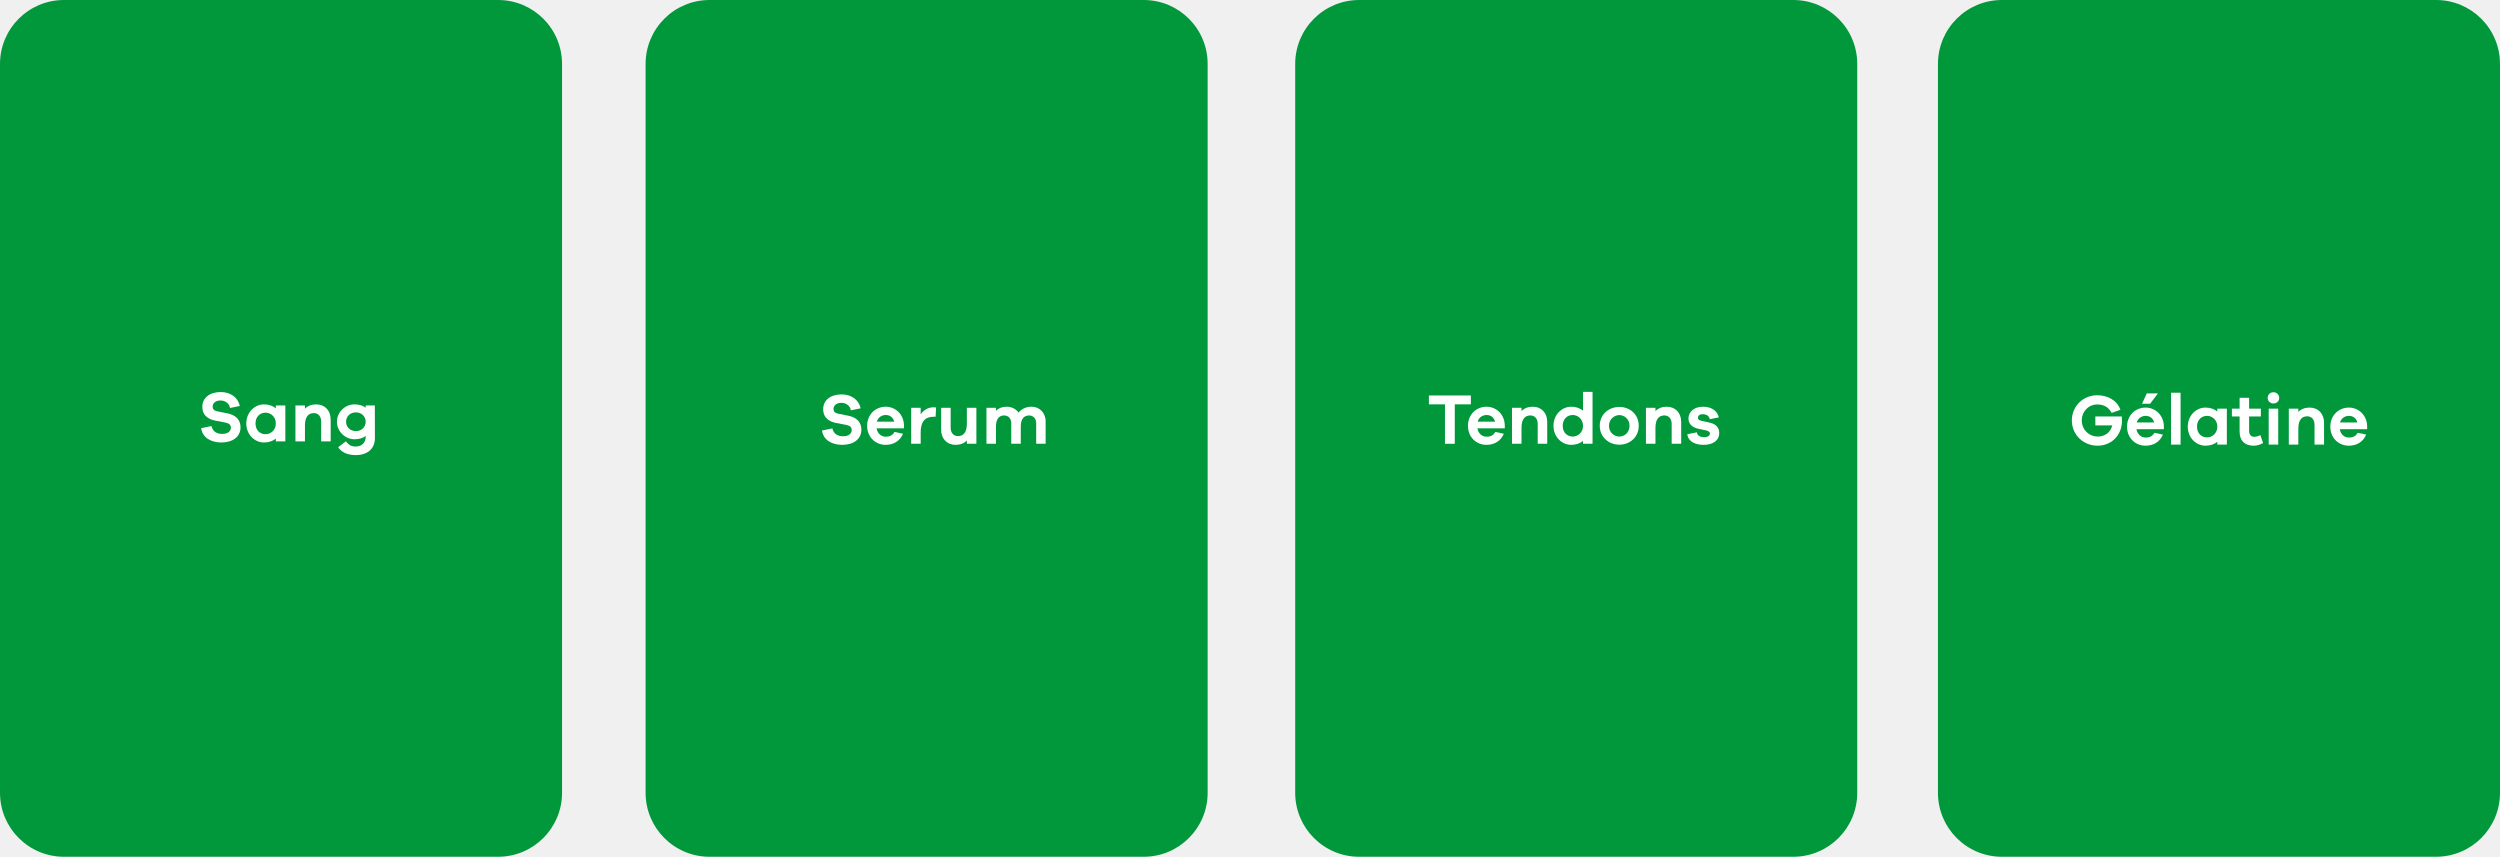
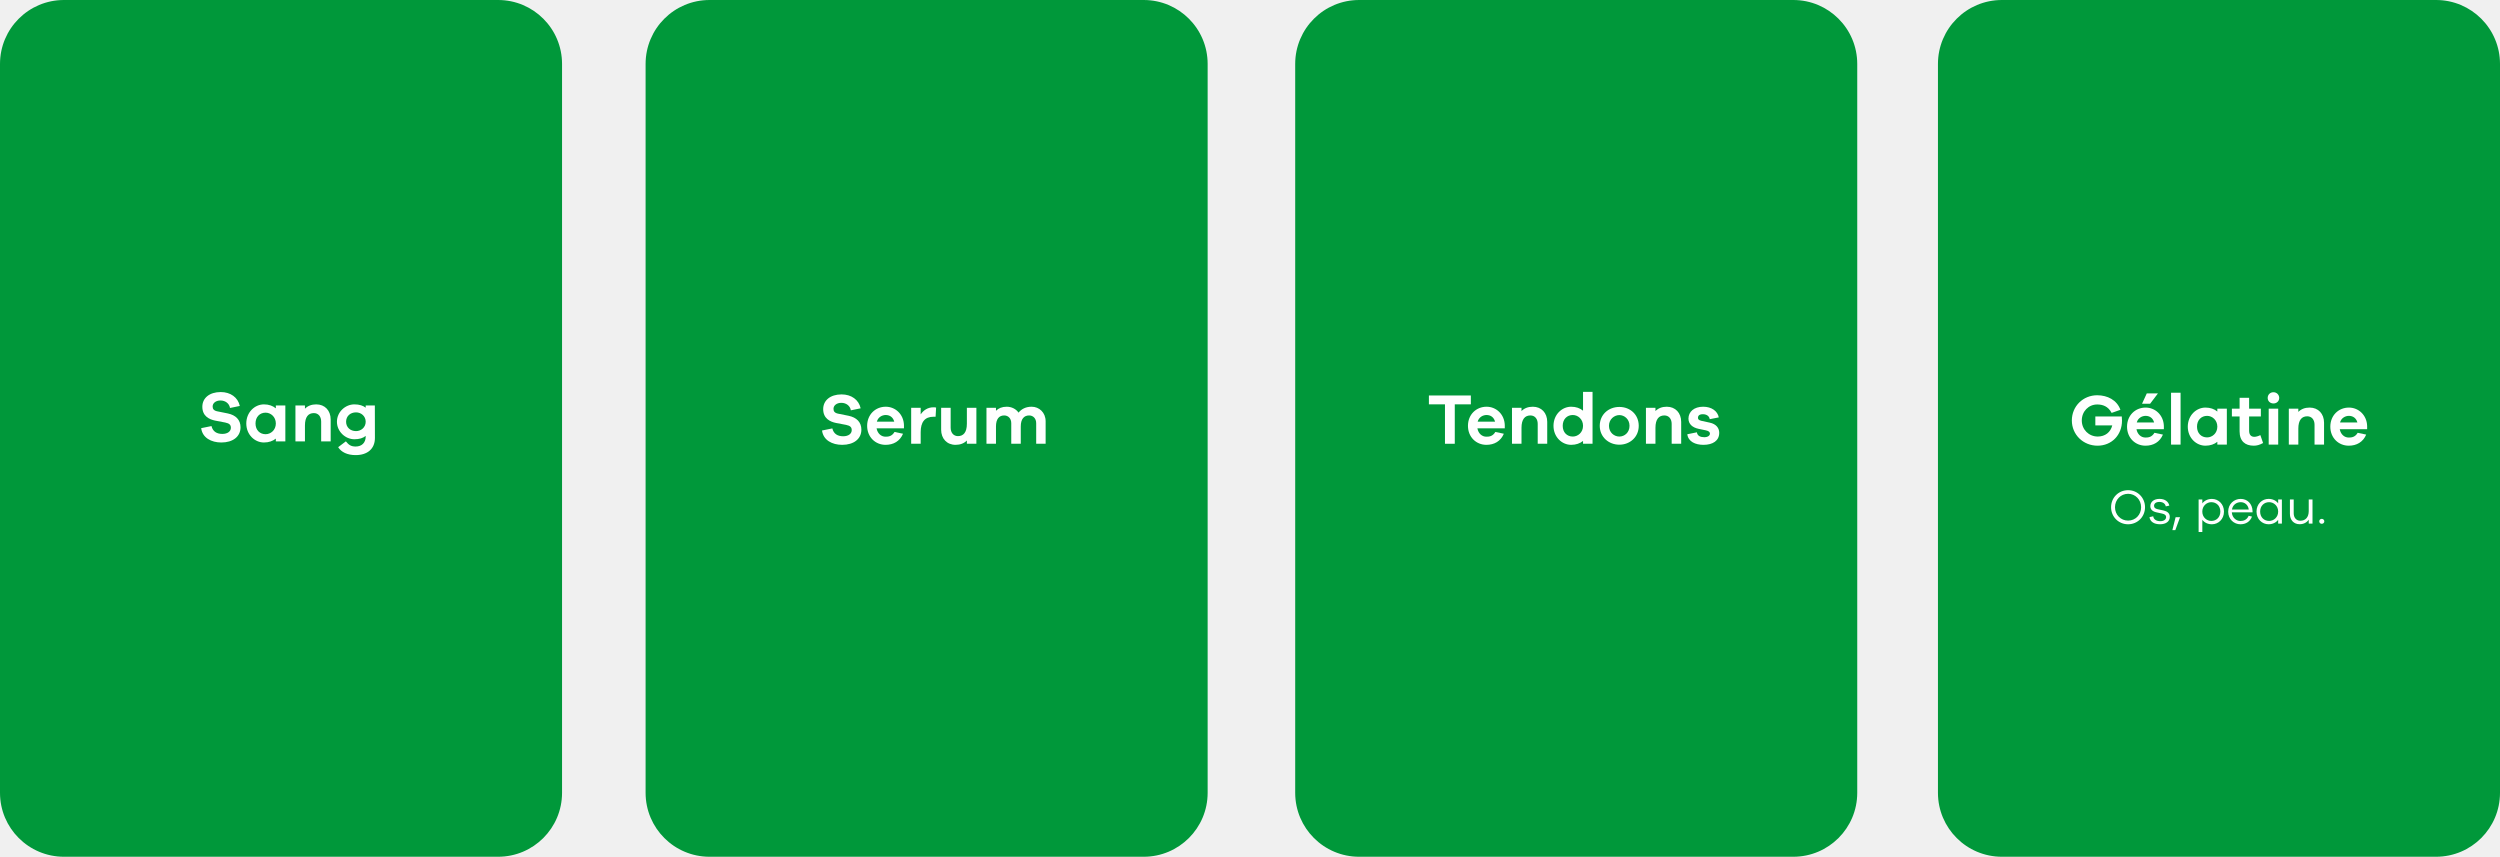
<svg xmlns="http://www.w3.org/2000/svg" id="_Слой_2" data-name="Слой 2" viewBox="0 0 1734.72 594.49">
  <defs>
    <style>
      .cls-1 {
        fill: #00983a;
      }

      .cls-1, .cls-2 {
        stroke-width: 0px;
      }

      .cls-2 {
        fill: #fff;
      }
    </style>
  </defs>
  <g id="Calque_1" data-name="Calque 1">
    <g>
+       <rect class="cls-1" width="390" height="594.49" rx="44.38" ry="44.38" />
+       <rect class="cls-1" x="447.97" width="390" height="594.49" rx="44.38" ry="44.38" />
+       <rect class="cls-1" x="1344.72" width="390" height="594.49" rx="44.38" ry="44.38" />
      <g>
-         <rect class="cls-1" width="390" height="594.49" rx="44.38" ry="44.38" />
-         <rect class="cls-1" x="447.97" width="390" height="594.49" rx="44.38" ry="44.38" />
-         <rect class="cls-1" x="1344.72" width="390" height="594.49" rx="44.38" ry="44.38" />
-         <g>
-           <path class="cls-2" d="M166.4,281.69l-6.8,1.4c-.5-3.15-3.25-5.2-6.6-5.2s-5.45,1.9-5.45,4.15c0,1.7.75,2.9,3.35,3.4l7.2,1.45c5.45,1.15,8.8,4.4,8.8,9.6,0,6.5-5.35,10.55-13.3,10.55-7,0-13.15-3.25-14-9.95l7.15-1.45c.9,3.8,3.7,5.45,7.5,5.45s5.95-1.85,5.95-4.25c0-1.9-.9-3.05-3.9-3.65l-7.1-1.35c-4-.85-8.8-3.05-8.8-9.6,0-6,4.9-10.2,12.75-10.2,6.8,0,11.95,3.7,13.25,9.65Z" />
-           <path class="cls-2" d="M198,306.29h-6.6v-1.95c-2.1,1.7-4.85,2.7-8.25,2.7-6.35,0-12.25-5.35-12.25-13.2s5.9-13.25,12.25-13.25c3.4,0,6.15,1,8.25,2.75v-2h6.6v24.95ZM191.4,293.84c0-4.6-3.55-7.5-7.1-7.5-4,0-7,2.9-7,7.5s3,7.45,7,7.45c3.55,0,7.1-2.85,7.1-7.45Z" />
-           <path class="cls-2" d="M229.45,291.09v15.2h-6.6v-13.8c0-3.5-2-5.85-5.05-5.85-3.75,0-6.2,2.5-6.2,8.6v11.05h-6.6v-24.95h6.6v2.25c1.95-1.95,4.55-3,7.85-3,6,0,10,4.3,10,10.5Z" />
-           <path class="cls-2" d="M260.15,303.89c0,7.65-5.3,11.9-13.35,11.9-5.8,0-10-2.05-12.15-5.5l5.35-4.05c1.95,2.45,3.55,3.6,6.8,3.6,4.2,0,6.95-2.6,6.95-6.95v-.4c-1.85,1.5-4.4,2.3-7.85,2.3-6.25,0-12.1-5.3-12.1-12.15s5.85-12.05,12.1-12.05c3.45,0,6,.85,7.85,2.3v-1.55h6.35l.05,22.55ZM253.75,292.64c0-3.9-3.2-6.5-6.7-6.5-3.95,0-6.9,2.6-6.9,6.5s2.95,6.5,6.9,6.5c3.5,0,6.7-2.6,6.7-6.5Z" />
-         </g>
-         <g>
-           <path class="cls-2" d="M597.2,283.32l-6.8,1.4c-.5-3.15-3.25-5.2-6.6-5.2s-5.45,1.9-5.45,4.15c0,1.7.75,2.9,3.35,3.4l7.2,1.45c5.45,1.15,8.8,4.4,8.8,9.6,0,6.5-5.35,10.55-13.3,10.55-7,0-13.15-3.25-14-9.95l7.15-1.45c.9,3.8,3.7,5.45,7.5,5.45s5.95-1.85,5.95-4.25c0-1.9-.9-3.05-3.9-3.65l-7.1-1.35c-4-.85-8.8-3.05-8.8-9.6,0-6,4.9-10.2,12.75-10.2,6.8,0,11.95,3.7,13.25,9.65Z" />
-           <path class="cls-2" d="M627.25,297.22h-19c.65,3.6,3.2,5.8,6.25,5.8,1.95,0,4.4-.25,6.2-3.3l5.9,1.25c-2.2,5.2-6.65,7.7-12.1,7.7-7.05,0-12.8-5.35-12.8-13.2s5.75-13.25,12.9-13.25c6.65,0,12.4,5.15,12.65,12.75v2.25ZM608.45,292.57h12.05c-.85-3.2-3.25-4.6-5.9-4.6-2.5,0-5.35,1.5-6.15,4.6Z" />
-           <path class="cls-2" d="M649.55,282.82l-.35,6.35h-1.45c-6.1,0-8.9,3.75-8.9,10.7v8.05h-6.6v-24.95h6.6v4.55c2-2.9,4.9-4.9,8.95-4.9.65,0,1.15,0,1.75.2Z" />
-           <path class="cls-2" d="M677.5,307.92h-6.6v-2.25c-1.95,1.95-4.55,3-7.85,3-6,0-10-4.3-10-10.5v-15.2h6.6v13.8c0,3.5,2,5.85,5.05,5.85,3.75,0,6.2-2.5,6.2-8.6v-11.05h6.6v24.95Z" />
-           <path class="cls-2" d="M725.55,292.32v15.6h-6.55v-14.25c0-3.35-2.15-5.4-4.9-5.4-3.5,0-5.8,2.4-5.8,7.65v12h-6.6v-14.25c0-3.35-2.15-5.4-4.9-5.4-3.5,0-5.7,2.4-5.7,7.65v12h-6.6v-24.95h6.6v2.05c1.75-1.75,4.2-2.8,7.45-2.8s6.4,1.45,8.2,4.1c2.05-2.55,5.1-4.1,9.1-4.1,5.2,0,9.7,4,9.7,10.1Z" />
-         </g>
-         <rect class="cls-1" x="898.72" width="390" height="594.49" rx="44.38" ry="44.38" />
+         <path class="cls-2" d="M166.4,281.69l-6.8,1.4c-.5-3.15-3.25-5.2-6.6-5.2s-5.45,1.9-5.45,4.15c0,1.7.75,2.9,3.35,3.4l7.2,1.45c5.45,1.15,8.8,4.4,8.8,9.6,0,6.5-5.35,10.55-13.3,10.55-7,0-13.15-3.25-14-9.95l7.15-1.45c.9,3.8,3.7,5.45,7.5,5.45s5.95-1.85,5.95-4.25c0-1.9-.9-3.05-3.9-3.65l-7.1-1.35c-4-.85-8.8-3.05-8.8-9.6,0-6,4.9-10.2,12.75-10.2,6.8,0,11.95,3.7,13.25,9.65Z" />
+         <path class="cls-2" d="M198,306.29h-6.6v-1.95c-2.1,1.7-4.85,2.7-8.25,2.7-6.35,0-12.25-5.35-12.25-13.2s5.9-13.25,12.25-13.25c3.4,0,6.15,1,8.25,2.75v-2h6.6v24.95ZM191.4,293.84c0-4.6-3.55-7.5-7.1-7.5-4,0-7,2.9-7,7.5s3,7.45,7,7.45c3.55,0,7.1-2.85,7.1-7.45Z" />
+         <path class="cls-2" d="M229.45,291.09v15.2h-6.6v-13.8c0-3.5-2-5.85-5.05-5.85-3.75,0-6.2,2.5-6.2,8.6v11.05h-6.6v-24.95h6.6v2.25c1.95-1.95,4.55-3,7.85-3,6,0,10,4.3,10,10.5Z" />
+         <path class="cls-2" d="M260.15,303.89c0,7.65-5.3,11.9-13.35,11.9-5.8,0-10-2.05-12.15-5.5l5.35-4.05c1.95,2.45,3.55,3.6,6.8,3.6,4.2,0,6.95-2.6,6.95-6.95v-.4c-1.85,1.5-4.4,2.3-7.85,2.3-6.25,0-12.1-5.3-12.1-12.15s5.85-12.05,12.1-12.05c3.45,0,6,.85,7.85,2.3v-1.55h6.35l.05,22.55ZM253.75,292.64c0-3.9-3.2-6.5-6.7-6.5-3.95,0-6.9,2.6-6.9,6.5s2.95,6.5,6.9,6.5c3.5,0,6.7-2.6,6.7-6.5Z" />
      </g>
+       <g>
+         <path class="cls-2" d="M597.2,283.32l-6.8,1.4c-.5-3.15-3.25-5.2-6.6-5.2s-5.45,1.9-5.45,4.15c0,1.7.75,2.9,3.35,3.4l7.2,1.45c5.45,1.15,8.8,4.4,8.8,9.6,0,6.5-5.35,10.55-13.3,10.55-7,0-13.15-3.25-14-9.95l7.15-1.45c.9,3.8,3.7,5.45,7.5,5.45s5.95-1.85,5.95-4.25c0-1.9-.9-3.05-3.9-3.65l-7.1-1.35c-4-.85-8.8-3.05-8.8-9.6,0-6,4.9-10.2,12.75-10.2,6.8,0,11.95,3.7,13.25,9.65Z" />
+         <path class="cls-2" d="M627.25,297.22h-19c.65,3.6,3.2,5.8,6.25,5.8,1.95,0,4.4-.25,6.2-3.3l5.9,1.25c-2.2,5.2-6.65,7.7-12.1,7.7-7.05,0-12.8-5.35-12.8-13.2s5.75-13.25,12.9-13.25c6.65,0,12.4,5.15,12.65,12.75v2.25ZM608.45,292.57h12.05c-.85-3.2-3.25-4.6-5.9-4.6-2.5,0-5.35,1.5-6.15,4.6Z" />
+         <path class="cls-2" d="M649.55,282.82l-.35,6.35h-1.45c-6.1,0-8.9,3.75-8.9,10.7v8.05h-6.6v-24.95h6.6v4.55c2-2.9,4.9-4.9,8.95-4.9.65,0,1.15,0,1.75.2Z" />
+         <path class="cls-2" d="M677.5,307.92h-6.6v-2.25c-1.95,1.95-4.55,3-7.85,3-6,0-10-4.3-10-10.5v-15.2h6.6v13.8c0,3.5,2,5.85,5.05,5.85,3.75,0,6.2-2.5,6.2-8.6v-11.05h6.6v24.95Z" />
+         <path class="cls-2" d="M725.55,292.32v15.6h-6.55v-14.25c0-3.35-2.15-5.4-4.9-5.4-3.5,0-5.8,2.4-5.8,7.65v12h-6.6v-14.25c0-3.35-2.15-5.4-4.9-5.4-3.5,0-5.7,2.4-5.7,7.65v12h-6.6v-24.95h6.6v2.05c1.75-1.75,4.2-2.8,7.45-2.8s6.4,1.45,8.2,4.1c2.05-2.55,5.1-4.1,9.1-4.1,5.2,0,9.7,4,9.7,10.1Z" />
+       </g>
+       <rect class="cls-1" x="898.72" width="390" height="594.49" rx="44.38" ry="44.38" />
      <g>
        <path class="cls-2" d="M1009.45,280.57v27.35h-6.8v-27.35h-11.15v-6.15h29.1v6.15h-11.15Z" />
        <path class="cls-2" d="M1044.15,297.22h-19c.65,3.6,3.2,5.8,6.25,5.8,1.95,0,4.4-.25,6.2-3.3l5.9,1.25c-2.2,5.2-6.65,7.7-12.1,7.7-7.05,0-12.8-5.35-12.8-13.2s5.75-13.25,12.9-13.25c6.65,0,12.4,5.15,12.65,12.75v2.25ZM1025.35,292.57h12.05c-.85-3.2-3.25-4.6-5.9-4.6-2.5,0-5.35,1.5-6.15,4.6Z" />
        <path class="cls-2" d="M1073.6,292.72v15.2h-6.6v-13.8c0-3.5-2-5.85-5.05-5.85-3.75,0-6.2,2.5-6.2,8.6v11.05h-6.6v-24.95h6.6v2.25c1.95-1.95,4.55-3,7.85-3,6,0,10,4.3,10,10.5Z" />
        <path class="cls-2" d="M1105.05,307.92h-6.6v-1.95c-2.1,1.7-4.85,2.7-8.25,2.7-6.35,0-12.25-5.35-12.25-13.2s5.9-13.25,12.25-13.25c3.4,0,6.15,1,8.25,2.75v-13.05h6.6v36ZM1098.45,295.47c0-4.6-3.55-7.5-7.1-7.5-4,0-7,2.9-7,7.5s3,7.45,7,7.45c3.55,0,7.1-2.85,7.1-7.45Z" />
        <path class="cls-2" d="M1137.1,295.47c0,7.85-6.15,13.1-13.45,13.1s-13.6-5.25-13.6-13.1,6.15-13.1,13.6-13.1,13.45,5.25,13.45,13.1ZM1130.7,295.47c0-4.65-3.6-7.45-7.05-7.45s-7.2,2.8-7.2,7.45,3.6,7.45,7.2,7.45,7.05-2.8,7.05-7.45Z" />
        <path class="cls-2" d="M1166.55,292.72v15.2h-6.6v-13.8c0-3.5-2-5.85-5.05-5.85-3.75,0-6.2,2.5-6.2,8.6v11.05h-6.6v-24.95h6.6v2.25c1.95-1.95,4.55-3,7.85-3,6,0,10,4.3,10,10.5Z" />
        <path class="cls-2" d="M1177.45,299.97c.35,2.55,2.55,3.4,5.15,3.4,2.45,0,3.9-1.1,3.9-2.5,0-.9-.6-1.8-2.75-2.25l-5.1-1.05c-4.5-.95-7.05-3.5-7.05-7.1,0-4.8,3.9-8.25,10.2-8.25,5.9,0,10,3.05,10.85,7.4l-6.3,1.25c-.25-2-2-3.45-4.75-3.45s-3.4,1.3-3.4,2.45c0,.8.3,1.65,2.25,2.1l5.95,1.3c4.4.95,6.55,3.7,6.55,7.05,0,5.5-4.45,8.35-10.95,8.35-5.5,0-10.55-2.15-11.2-7.35l6.65-1.35Z" />
      </g>
      <g>
        <path class="cls-2" d="M1472.28,288.96c.1,1.15.15,2.1.15,2.9,0,9.95-7.1,17.4-17,17.4s-17.8-7.65-17.8-17.5,7.75-17.5,17.6-17.5c7.05,0,13.7,3.3,16.1,10.1l-6.1,2.15c-2.45-4.7-6.35-5.85-10-5.85-6,0-10.7,4.8-10.7,11.1s4.85,11.15,11.1,11.15c5.1,0,8.9-3,10.05-7.75h-11.75v-6.2h18.35Z" />
        <path class="cls-2" d="M1501.48,297.81h-19c.65,3.6,3.2,5.8,6.25,5.8,1.95,0,4.4-.25,6.2-3.3l5.9,1.25c-2.2,5.2-6.65,7.7-12.1,7.7-7.05,0-12.8-5.35-12.8-13.2s5.75-13.25,12.9-13.25c6.65,0,12.4,5.15,12.65,12.75v2.25ZM1482.67,293.16h12.05c-.85-3.2-3.25-4.6-5.9-4.6-2.5,0-5.35,1.5-6.15,4.6ZM1486.33,280.16l3.3-7.2h7.75l-5.45,7.2h-5.6Z" />
        <path class="cls-2" d="M1506.47,308.51v-36h6.6v36h-6.6Z" />
        <path class="cls-2" d="M1545.18,308.51h-6.6v-1.95c-2.1,1.7-4.85,2.7-8.25,2.7-6.35,0-12.25-5.35-12.25-13.2s5.9-13.25,12.25-13.25c3.4,0,6.15,1,8.25,2.75v-2h6.6v24.95ZM1538.58,296.06c0-4.6-3.55-7.5-7.1-7.5-4,0-7,2.9-7,7.5s3,7.45,7,7.45c3.55,0,7.1-2.85,7.1-7.45Z" />
        <path class="cls-2" d="M1570.33,307.41c-2.6,1.4-4.4,1.85-6.5,1.85-5.9,0-9.8-3.1-9.8-9.95v-10.35h-5.35v-5.4h5.35v-7.55h6.6v7.55h8.15v5.4h-8.15v9.85c0,3,1.45,4.3,3.65,4.3,1.15,0,2.85-.5,4.15-1.2l1.9,5.5Z" />
        <path class="cls-2" d="M1581.52,276.11c0,2.2-1.7,3.85-4,3.85s-4-1.65-4-3.85,1.65-3.95,4-3.95,4,1.85,4,3.95ZM1574.22,308.51v-24.95h6.6v24.95h-6.6Z" />
        <path class="cls-2" d="M1612.63,293.31v15.2h-6.6v-13.8c0-3.5-2-5.85-5.05-5.85-3.75,0-6.2,2.5-6.2,8.6v11.05h-6.6v-24.95h6.6v2.25c1.95-1.95,4.55-3,7.85-3,6,0,10,4.3,10,10.5Z" />
        <path class="cls-2" d="M1642.53,297.81h-19c.65,3.6,3.2,5.8,6.25,5.8,1.95,0,4.4-.25,6.2-3.3l5.9,1.25c-2.2,5.2-6.65,7.7-12.1,7.7-7.05,0-12.8-5.35-12.8-13.2s5.75-13.25,12.9-13.25c6.65,0,12.4,5.15,12.65,12.75v2.25ZM1623.72,293.16h12.05c-.85-3.2-3.25-4.6-5.9-4.6-2.5,0-5.35,1.5-6.15,4.6Z" />
      </g>
+       <g>
+         <path class="cls-2" d="M1488.41,351.96c0,6.63-5.17,11.83-11.76,11.83s-11.8-5.2-11.8-11.83,5.17-11.83,11.8-11.83,11.76,5.24,11.76,11.83ZM1485.69,351.96c0-5.24-3.98-9.32-9.04-9.32s-9.08,4.08-9.08,9.32,3.98,9.28,9.08,9.28,9.04-4.01,9.04-9.28Z" />
+         <path class="cls-2" d="M1494.09,358.24c.24,2.21,2.28,3.4,4.93,3.4,2.41,0,4.01-1.12,4.01-2.86,0-1.39-1.05-2.04-2.75-2.41l-3.84-.85c-2.79-.58-4.35-1.97-4.35-4.28,0-3.03,2.52-5.07,6.36-5.07s6.22,1.94,6.83,4.66l-2.48.54c-.34-1.84-1.94-3.09-4.42-3.09s-3.71,1.16-3.71,2.75c0,1.33.92,1.94,2.55,2.31l4.05.88c2.45.54,4.32,1.84,4.32,4.39,0,3.3-2.75,5.17-6.77,5.17s-6.9-1.7-7.31-4.96l2.58-.58Z" />
+         <path class="cls-2" d="M1507.39,367.83l2.24-8.94h3.06v.07l-3.26,8.87h-2.04Z" />
+         <path class="cls-2" d="M1543.19,354.98c0,5.3-3.91,8.81-8.36,8.81-2.79,0-5.17-1.12-6.66-3.09v8.43h-2.58v-22.54h2.58v2.69c1.5-1.97,3.88-3.09,6.66-3.09,4.45,0,8.36,3.5,8.36,8.8ZM1540.67,354.98c0-4.01-2.79-6.53-6.26-6.53-3.16,0-6.26,2.52-6.26,6.53s3.09,6.49,6.26,6.49c3.47,0,6.26-2.52,6.26-6.49Z" />
+         <path class="cls-2" d="M1563.01,355.49h-14.38c.24,3.77,3.09,6.02,5.98,6.02,2.38,0,4.52-.92,5.71-3.6l2.31.54c-1.33,3.5-4.25,5.34-8.02,5.34-4.45,0-8.5-3.43-8.5-8.77s4.04-8.84,8.67-8.84,8.06,3.37,8.23,8.36v.95ZM1548.73,353.55h11.66c-.47-3.3-2.82-5.1-5.61-5.1s-5.54,1.8-6.05,5.1Z" />
+         <path class="cls-2" d="M1583.37,363.34h-2.58v-2.65c-1.5,1.97-3.88,3.09-6.66,3.09-4.45,0-8.36-3.5-8.36-8.81s3.91-8.8,8.36-8.8c2.79,0,5.17,1.12,6.66,3.09v-2.69h2.58v16.76ZM1580.79,354.98c0-4.01-3.09-6.53-6.26-6.53-3.47,0-6.25,2.52-6.25,6.53s2.79,6.49,6.25,6.49c3.16,0,6.26-2.52,6.26-6.49Z" />
+         <path class="cls-2" d="M1604.62,363.31h-2.62v-2.72c-1.36,2.01-3.54,3.16-6.32,3.16-4.04,0-6.73-2.89-6.73-7.14v-10.03h2.62v9.55c0,3.13,1.84,5.2,4.62,5.2,3.5,0,5.81-2.35,5.81-6.7v-8.06h2.62v16.73Z" />
+         <path class="cls-2" d="M1612.82,361.75c0,.95-.75,1.7-1.77,1.7s-1.77-.75-1.77-1.7.75-1.73,1.77-1.73,1.77.82,1.77,1.73Z" />
+       </g>
    </g>
  </g>
</svg>
